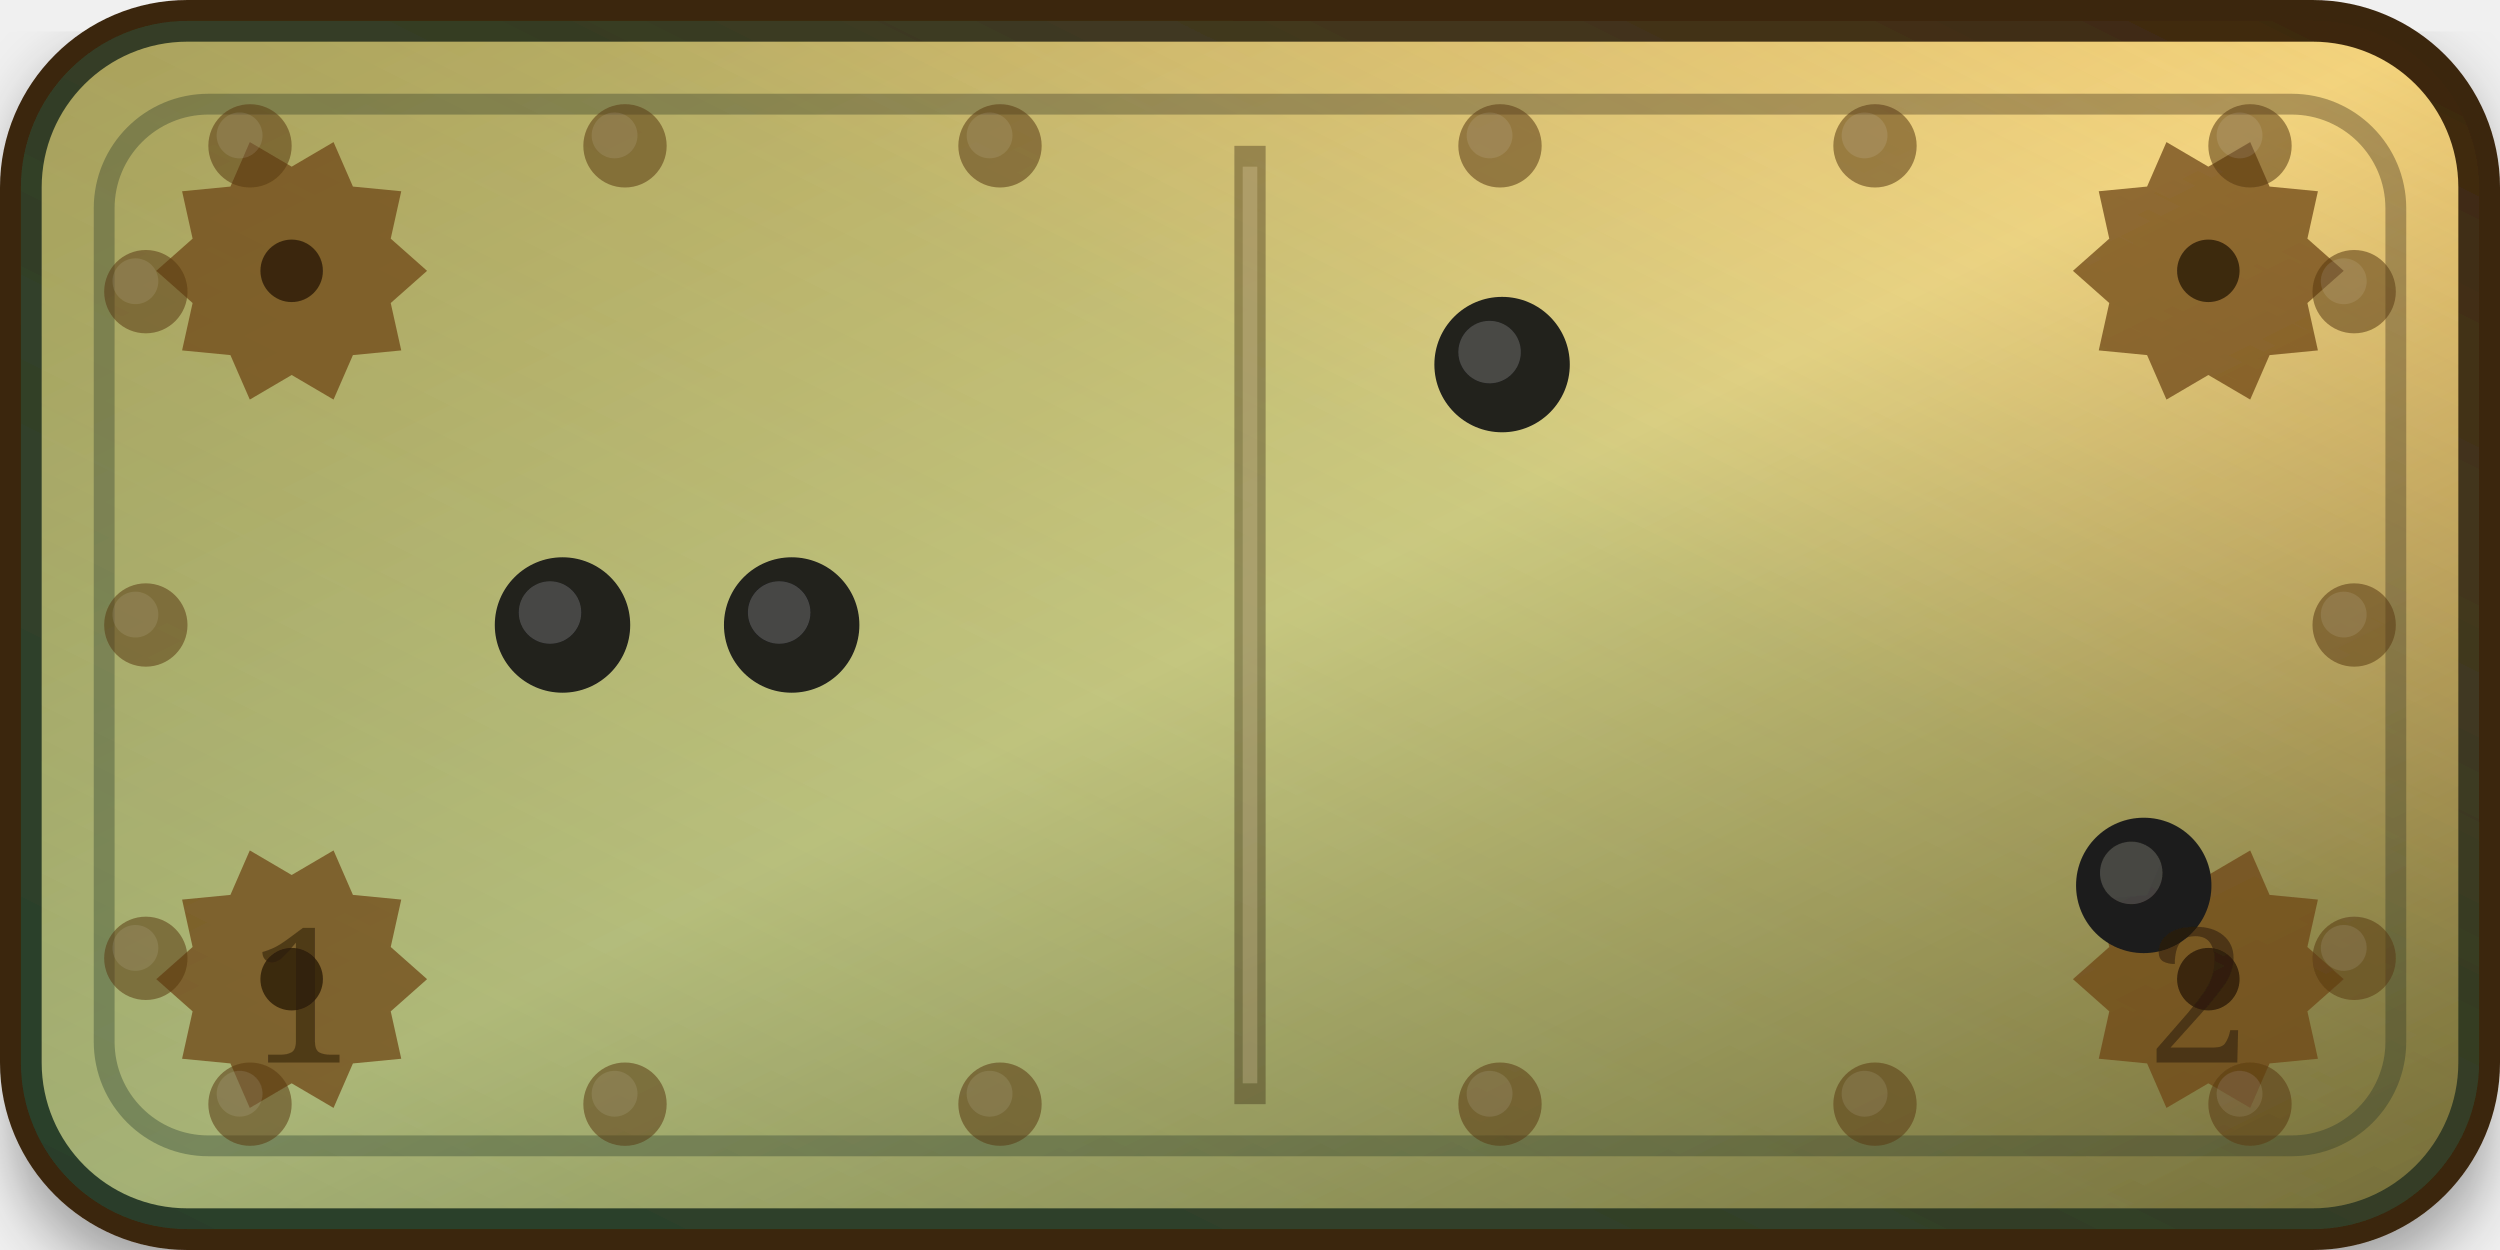
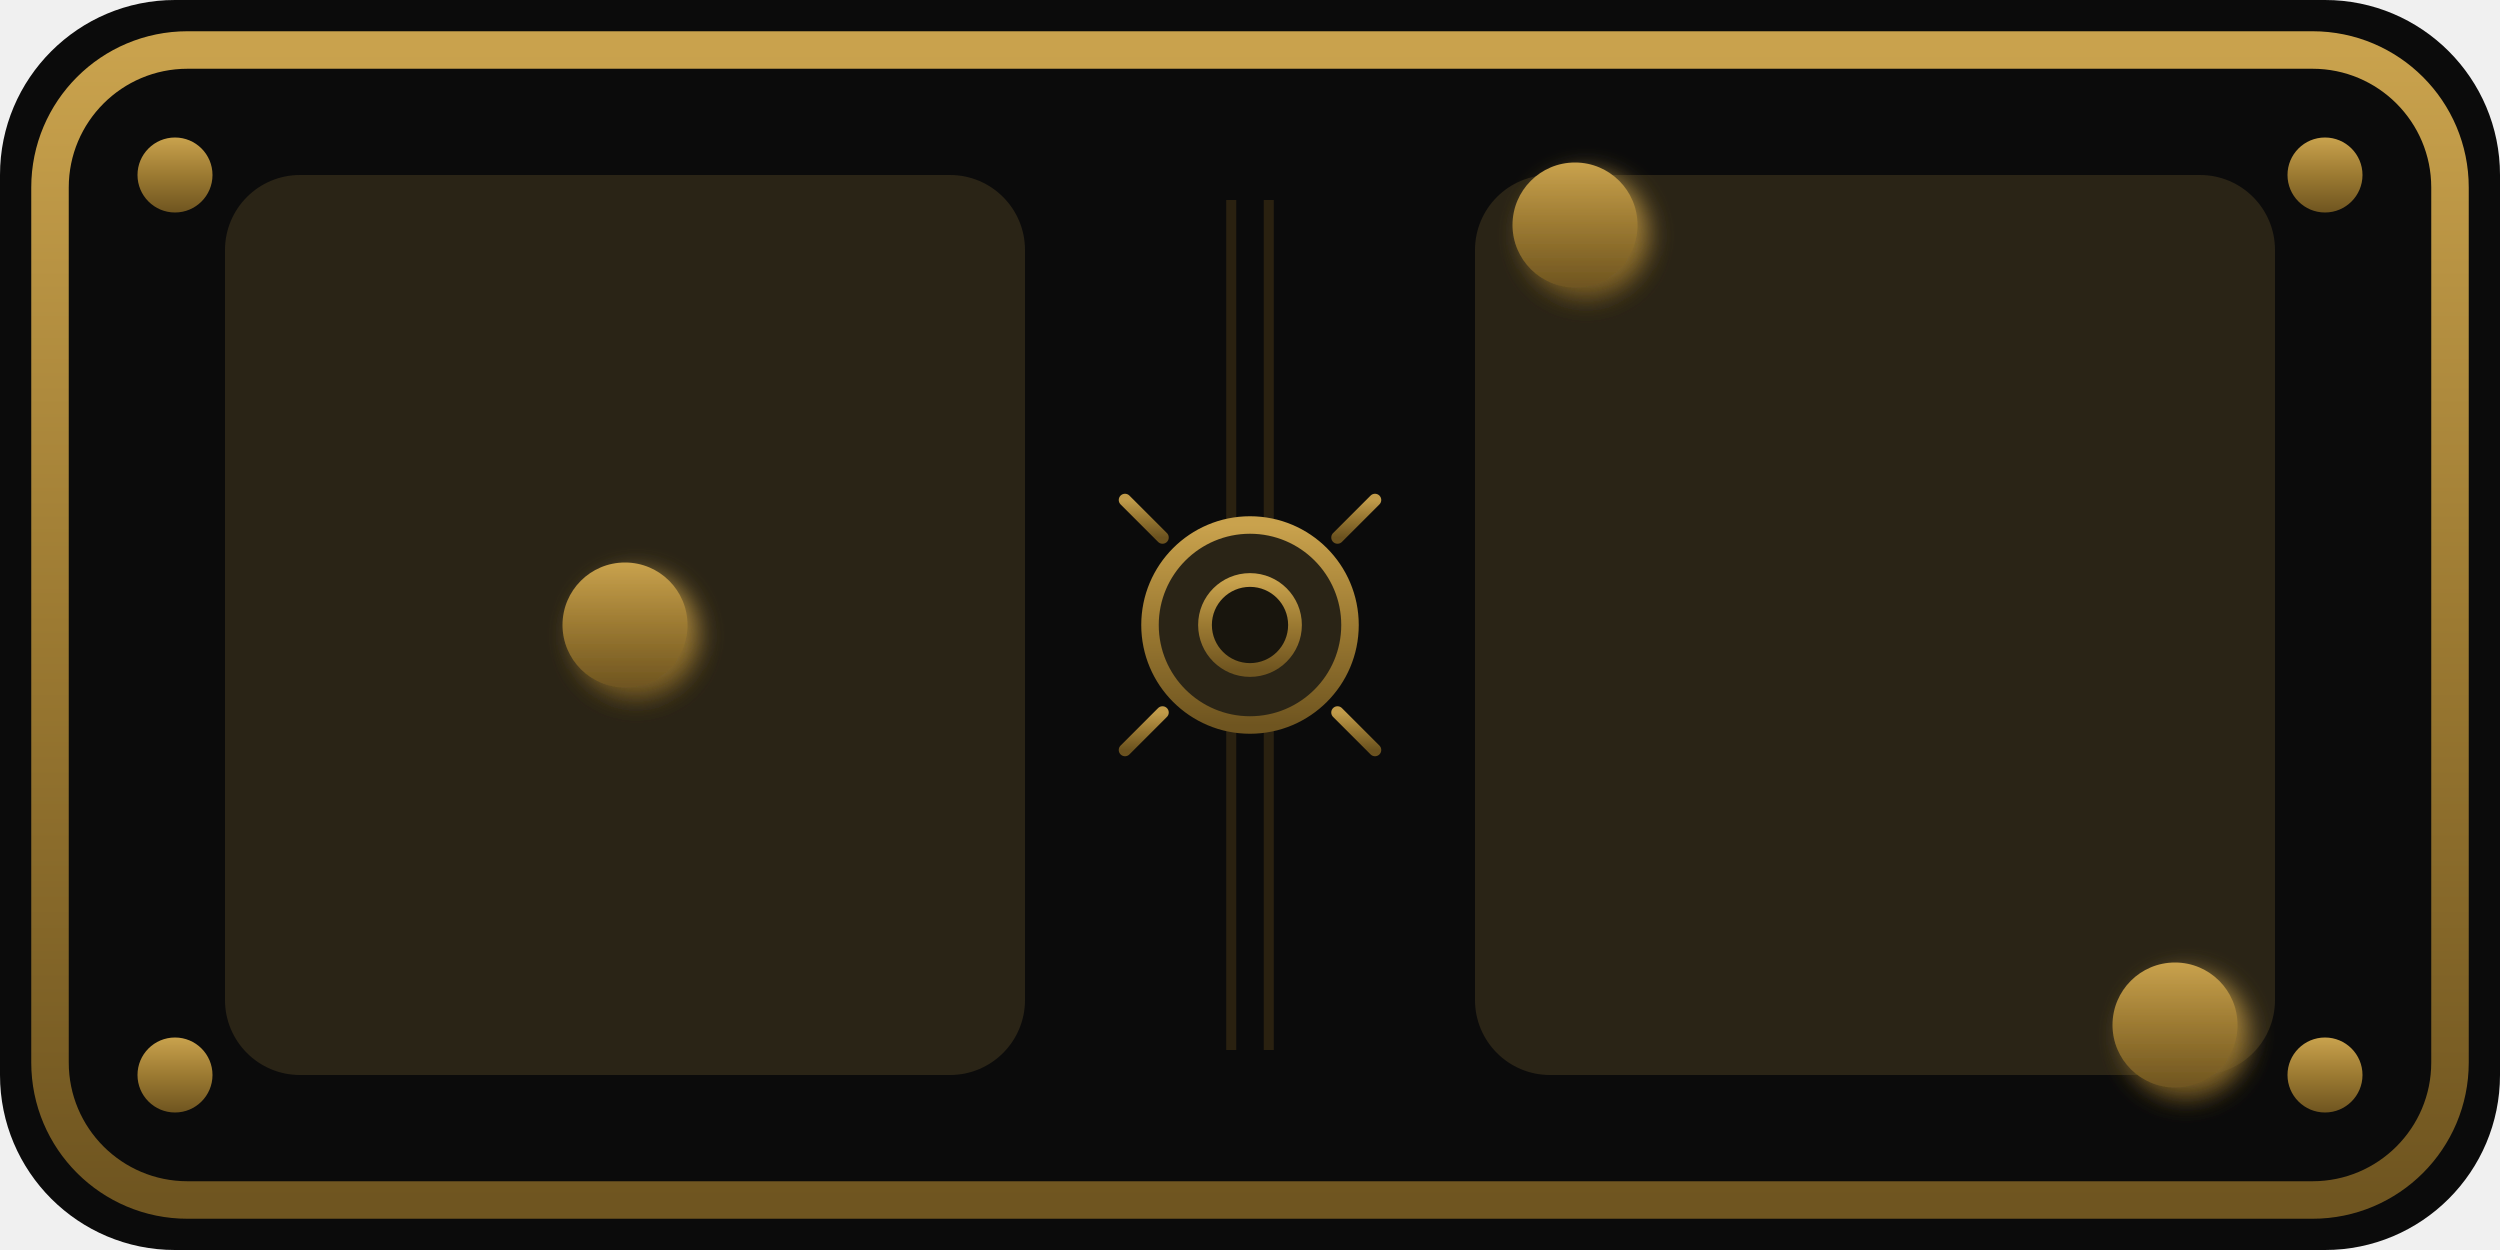
- <svg xmlns="http://www.w3.org/2000/svg" width="240" height="120" viewBox="0 0 240 120">
+ <svg xmlns="http://www.w3.org/2000/svg" width="200" height="100" viewBox="0 0 200 100">
  <defs>
-     <linearGradient id="brass" x1="0" y1="0" x2="1" y2="1">
-       <stop offset="0" stop-color="#cfa24c" />
-       <stop offset="0.5" stop-color="#f3d27a" />
-       <stop offset="1" stop-color="#8b5f1f" />
+     <linearGradient id="brassGrad" x1="0" y1="0" x2="0" y2="1">
+       <stop offset="0%" stop-color="#c9a24d" />
+       <stop offset="50%" stop-color="#9c7a32" />
+       <stop offset="100%" stop-color="#6f5520" />
    </linearGradient>
-     <linearGradient id="patina" x1="0" y1="1" x2="1" y2="0">
-       <stop offset="0" stop-color="#0b6e66" stop-opacity="0.35" />
-       <stop offset="0.6" stop-color="#1aa39a" stop-opacity="0.18" />
-       <stop offset="1" stop-color="#ffffff" stop-opacity="0" />
-     </linearGradient>
-     <filter id="softShadow" x="-20%" y="-20%" width="140%" height="140%">
-       <feDropShadow dx="0" dy="3" stdDeviation="3" flood-color="#000000" flood-opacity="0.35" />
-     </filter>
-     <filter id="innerBevel" x="-20%" y="-20%" width="140%" height="140%">
-       <feGaussianBlur in="SourceAlpha" stdDeviation="2" result="blur" />
-       <feOffset dx="0" dy="1" result="offset" />
-       <feComposite in="offset" in2="SourceAlpha" operator="arithmetic" k2="-1" k3="1" result="inner" />
-       <feColorMatrix in="inner" type="matrix" values="0 0 0 0 0                   0 0 0 0 0                   0 0 0 0 0                   0 0 0 0.55 0" result="innerAlpha" />
-       <feComposite in="innerAlpha" in2="SourceGraphic" operator="over" />
+     <filter id="pipEmboss" x="-60%" y="-60%" width="220%" height="220%">
+       <feOffset dx="0.9" dy="0.9" result="off" />
+       <feGaussianBlur in="off" stdDeviation="1.0" result="blur" />
+       <feMerge>
+         <feMergeNode in="blur" />
+         <feMergeNode in="SourceGraphic" />
+       </feMerge>
    </filter>
  </defs>
-   <g filter="url(#softShadow)">
-     <rect x="2" y="2" width="236" height="116" rx="16" ry="16" fill="url(#brass)" stroke="#3b250a" stroke-width="4" />
-     <rect x="10" y="10" width="220" height="100" rx="10" ry="10" fill="none" stroke="#2a1a08" stroke-width="2" opacity="0.35" />
-     <rect x="2" y="2" width="236" height="116" rx="16" ry="16" fill="url(#patina)" />
-     <line x1="120.0" y1="14" x2="120.0" y2="106" stroke="#2a1a08" stroke-width="3" opacity="0.35" />
-     <line x1="120.0" y1="16" x2="120.0" y2="104" stroke="#f7e4b2" stroke-width="1.4" opacity="0.25" />
-     <path d="M 41.00,26.00 L 37.51,29.09 L 38.52,33.64 L 33.88,34.09 L 32.02,38.36 L 28.00,36.00 L 23.98,38.36 L 22.12,34.09 L 17.48,33.64 L 18.49,29.09 L 15.00,26.00 L 18.49,22.91 L 17.48,18.36 L 22.12,17.91 L 23.98,13.64 L 28.00,16.00 L 32.02,13.64 L 33.88,17.91 L 38.52,18.36 L 37.51,22.91 Z" fill="#6f4716" opacity="0.75" />
-     <circle cx="28" cy="26" r="3" fill="#2a1a08" opacity="0.8" />
-     <path d="M 225.00,26.00 L 221.51,29.09 L 222.52,33.64 L 217.88,34.09 L 216.02,38.36 L 212.00,36.00 L 207.98,38.36 L 206.12,34.09 L 201.48,33.64 L 202.49,29.09 L 199.00,26.00 L 202.49,22.91 L 201.48,18.36 L 206.12,17.91 L 207.98,13.64 L 212.00,16.00 L 216.02,13.64 L 217.88,17.91 L 222.52,18.36 L 221.51,22.91 Z" fill="#6f4716" opacity="0.75" />
-     <circle cx="212" cy="26" r="3" fill="#2a1a08" opacity="0.8" />
-     <path d="M 41.00,94.00 L 37.51,97.09 L 38.52,101.64 L 33.88,102.09 L 32.02,106.36 L 28.00,104.00 L 23.98,106.36 L 22.12,102.09 L 17.48,101.64 L 18.49,97.09 L 15.00,94.00 L 18.49,90.91 L 17.48,86.36 L 22.12,85.91 L 23.98,81.64 L 28.00,84.00 L 32.02,81.64 L 33.88,85.91 L 38.52,86.36 L 37.51,90.91 Z" fill="#6f4716" opacity="0.75" />
-     <circle cx="28" cy="94" r="3" fill="#2a1a08" opacity="0.8" />
-     <path d="M 225.00,94.00 L 221.51,97.09 L 222.52,101.64 L 217.88,102.09 L 216.02,106.36 L 212.00,104.00 L 207.98,106.36 L 206.12,102.09 L 201.48,101.64 L 202.49,97.09 L 199.00,94.00 L 202.49,90.91 L 201.48,86.36 L 206.12,85.91 L 207.98,81.64 L 212.00,84.00 L 216.02,81.64 L 217.88,85.91 L 222.52,86.36 L 221.51,90.91 Z" fill="#6f4716" opacity="0.75" />
-     <circle cx="212" cy="94" r="3" fill="#2a1a08" opacity="0.8" />
-     <circle cx="24" cy="14" r="4" fill="#5a3a12" opacity="0.55" />
-     <circle cx="23" cy="13" r="2.2" fill="#fff" opacity="0.10" />
-     <circle cx="24" cy="106" r="4" fill="#5a3a12" opacity="0.55" />
-     <circle cx="23" cy="105" r="2.2" fill="#fff" opacity="0.10" />
-     <circle cx="60" cy="14" r="4" fill="#5a3a12" opacity="0.55" />
-     <circle cx="59" cy="13" r="2.2" fill="#fff" opacity="0.10" />
-     <circle cx="60" cy="106" r="4" fill="#5a3a12" opacity="0.55" />
-     <circle cx="59" cy="105" r="2.2" fill="#fff" opacity="0.10" />
-     <circle cx="96" cy="14" r="4" fill="#5a3a12" opacity="0.55" />
-     <circle cx="95" cy="13" r="2.2" fill="#fff" opacity="0.10" />
-     <circle cx="96" cy="106" r="4" fill="#5a3a12" opacity="0.55" />
-     <circle cx="95" cy="105" r="2.2" fill="#fff" opacity="0.10" />
-     <circle cx="144" cy="14" r="4" fill="#5a3a12" opacity="0.55" />
-     <circle cx="143" cy="13" r="2.2" fill="#fff" opacity="0.10" />
-     <circle cx="144" cy="106" r="4" fill="#5a3a12" opacity="0.55" />
-     <circle cx="143" cy="105" r="2.2" fill="#fff" opacity="0.10" />
-     <circle cx="180" cy="14" r="4" fill="#5a3a12" opacity="0.55" />
-     <circle cx="179" cy="13" r="2.2" fill="#fff" opacity="0.10" />
-     <circle cx="180" cy="106" r="4" fill="#5a3a12" opacity="0.55" />
-     <circle cx="179" cy="105" r="2.2" fill="#fff" opacity="0.10" />
-     <circle cx="216" cy="14" r="4" fill="#5a3a12" opacity="0.55" />
-     <circle cx="215" cy="13" r="2.2" fill="#fff" opacity="0.10" />
-     <circle cx="216" cy="106" r="4" fill="#5a3a12" opacity="0.55" />
-     <circle cx="215" cy="105" r="2.2" fill="#fff" opacity="0.10" />
-     <circle cx="14" cy="28" r="4" fill="#5a3a12" opacity="0.55" />
-     <circle cx="13" cy="27" r="2.2" fill="#fff" opacity="0.10" />
-     <circle cx="226" cy="28" r="4" fill="#5a3a12" opacity="0.55" />
-     <circle cx="225" cy="27" r="2.2" fill="#fff" opacity="0.10" />
-     <circle cx="14" cy="60" r="4" fill="#5a3a12" opacity="0.55" />
-     <circle cx="13" cy="59" r="2.2" fill="#fff" opacity="0.10" />
-     <circle cx="226" cy="60" r="4" fill="#5a3a12" opacity="0.55" />
-     <circle cx="225" cy="59" r="2.2" fill="#fff" opacity="0.10" />
-     <circle cx="14" cy="92" r="4" fill="#5a3a12" opacity="0.55" />
-     <circle cx="13" cy="91" r="2.2" fill="#fff" opacity="0.10" />
-     <circle cx="226" cy="92" r="4" fill="#5a3a12" opacity="0.55" />
-     <circle cx="225" cy="91" r="2.2" fill="#fff" opacity="0.10" />
-     <g opacity="0.96">
-       <circle cx="54.00" cy="60.00" r="6.5" fill="#1a1a1a" />
-       <circle cx="52.80" cy="58.80" r="3.0" fill="#ffffff" opacity="0.18" />
-       <circle cx="76.00" cy="60.00" r="6.5" fill="#1a1a1a" />
-       <circle cx="74.80" cy="58.80" r="3.0" fill="#ffffff" opacity="0.18" />
-       <circle cx="144.20" cy="35.00" r="6.5" fill="#1a1a1a" />
-       <circle cx="143.00" cy="33.80" r="3.0" fill="#ffffff" opacity="0.18" />
-       <circle cx="205.80" cy="85.00" r="6.5" fill="#1a1a1a" />
-       <circle cx="204.60" cy="83.80" r="3.0" fill="#ffffff" opacity="0.18" />
-     </g>
-     <text x="24" y="102" font-family="serif" font-size="18" fill="#2a1a08" opacity="0.55">1</text>
-     <text x="216" y="102" text-anchor="end" font-family="serif" font-size="18" fill="#2a1a08" opacity="0.55">2</text>
+   <rect width="200" height="100" rx="14" fill="#0b0b0b" />
+   <rect x="4" y="4" width="192" height="92" rx="11" fill="none" stroke="url(#brassGrad)" stroke-width="3" />
+   <rect x="18" y="14" width="64" height="72" rx="6" fill="#2a2416" />
+   <rect x="118" y="14" width="64" height="72" rx="6" fill="#2a2416" />
+   <line x1="100" y1="14" x2="100" y2="86" stroke="url(#brassGrad)" stroke-width="1.2" opacity="0.9" />
+   <line x1="98.5" y1="16" x2="98.5" y2="84" stroke="#3b2d12" stroke-width="0.8" opacity="0.65" />
+   <line x1="101.5" y1="16" x2="101.5" y2="84" stroke="#3b2d12" stroke-width="0.8" opacity="0.65" />
+   <circle cx="100" cy="50" r="8" fill="#2a2416" stroke="url(#brassGrad)" stroke-width="1.4" />
+   <circle cx="100" cy="50" r="3.6" fill="#18150d" stroke="url(#brassGrad)" stroke-width="1.1" />
+   <g stroke="url(#brassGrad)" stroke-width="1" stroke-linecap="round" opacity="0.95">
+     <line x1="100" y1="40" x2="100" y2="36" />
+     <line x1="100" y1="60" x2="100" y2="64" />
+     <line x1="90" y1="50" x2="86" y2="50" />
+     <line x1="110" y1="50" x2="114" y2="50" />
+     <line x1="93" y1="43" x2="90" y2="40" />
+     <line x1="107" y1="43" x2="110" y2="40" />
+     <line x1="93" y1="57" x2="90" y2="60" />
+     <line x1="107" y1="57" x2="110" y2="60" />
+   </g>
+   <line x1="94" y1="30" x2="106" y2="30" stroke="url(#brassGrad)" stroke-width="0.9" opacity="0.7" />
+   <line x1="94" y1="70" x2="106" y2="70" stroke="url(#brassGrad)" stroke-width="0.9" opacity="0.7" />
+   <circle cx="50" cy="50" r="5.0" fill="url(#brassGrad)" filter="url(#pipEmboss)" />
+   <circle cx="126" cy="18" r="5.0" fill="url(#brassGrad)" filter="url(#pipEmboss)" />
+   <circle cx="174" cy="82" r="5.0" fill="url(#brassGrad)" filter="url(#pipEmboss)" />
+   <g fill="url(#brassGrad)">
+     <circle cx="14" cy="14" r="3" />
+     <circle cx="186" cy="14" r="3" />
+     <circle cx="14" cy="86" r="3" />
+     <circle cx="186" cy="86" r="3" />
  </g>
</svg>
